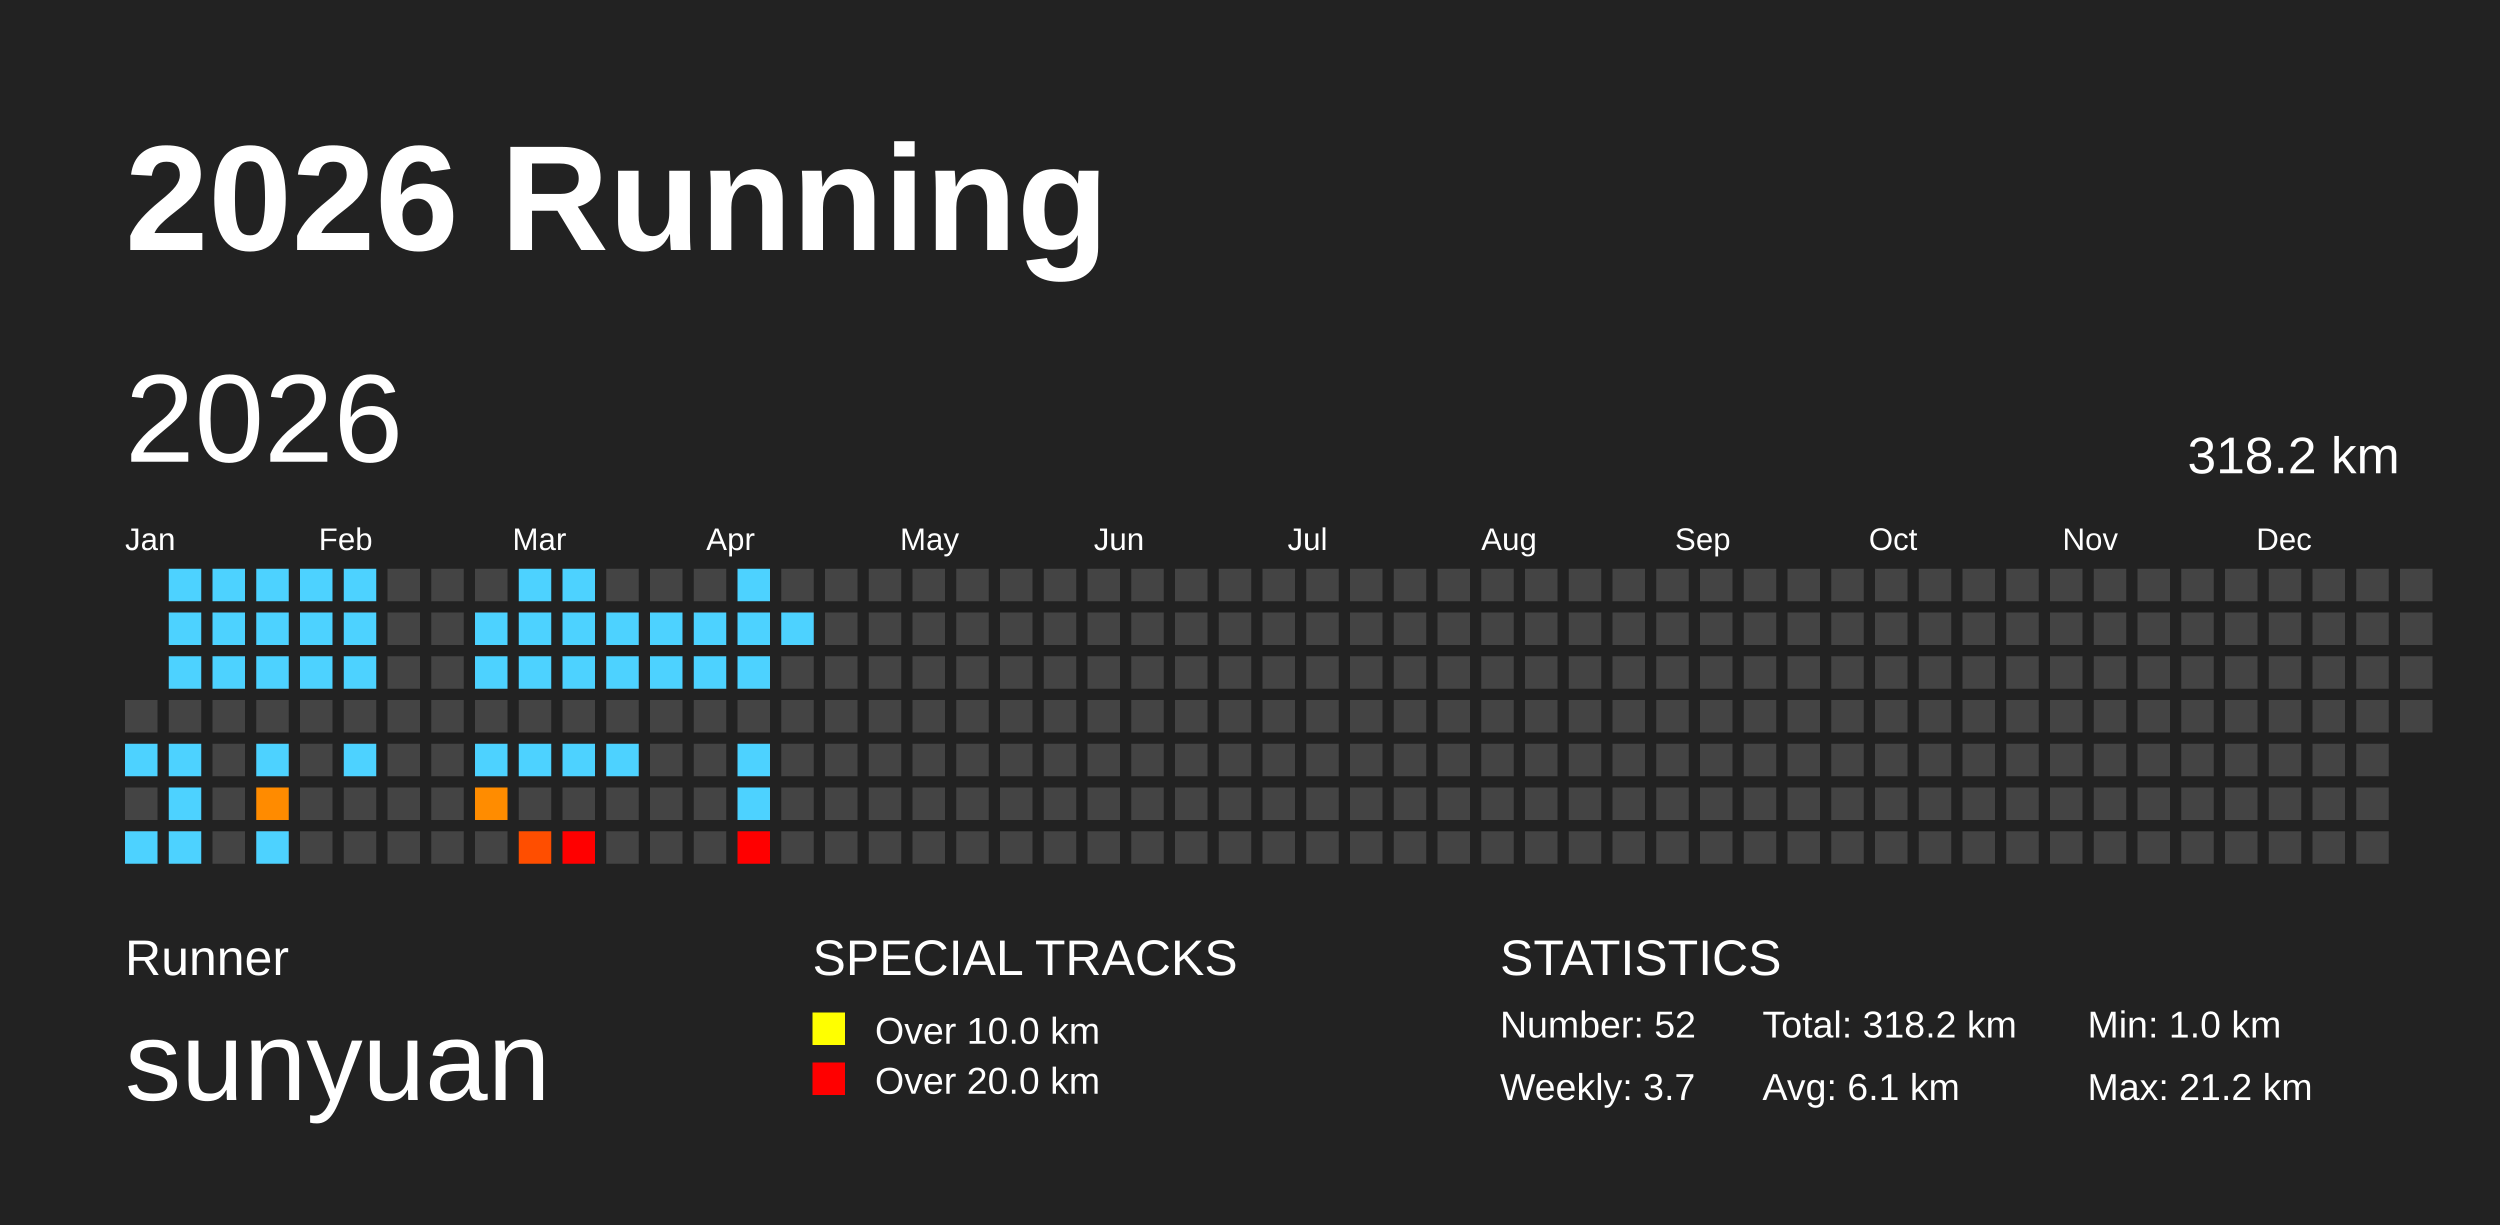
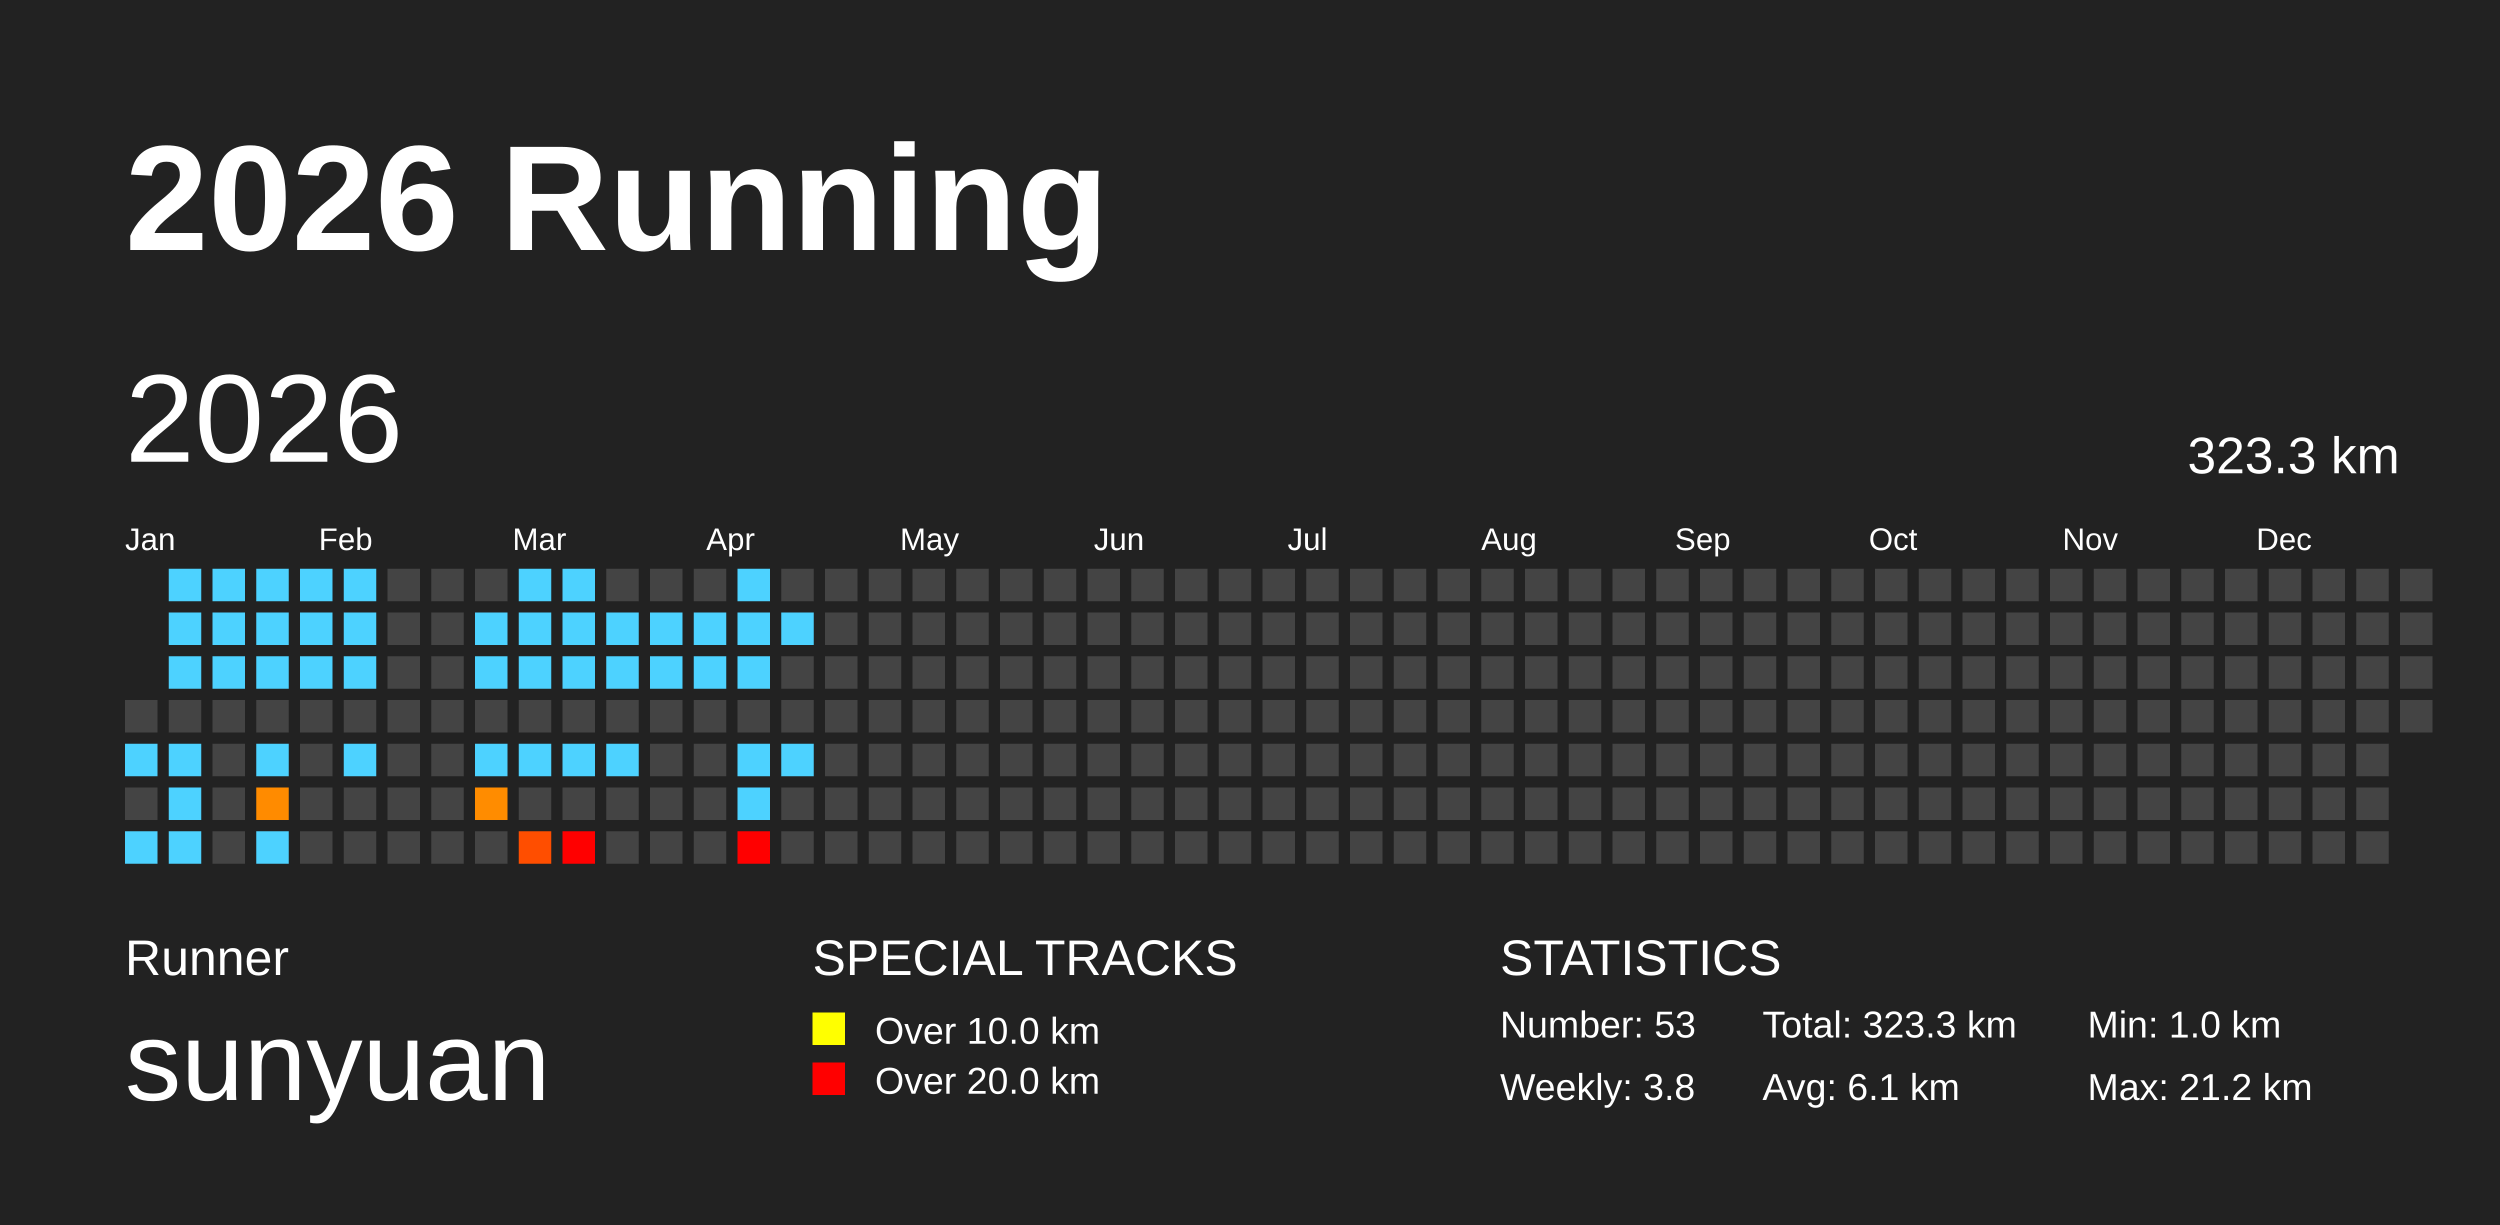
<svg xmlns="http://www.w3.org/2000/svg" baseProfile="full" height="98mm" version="1.1" viewBox="0,0,200,98" width="200mm">
  <defs />
  <rect fill="#222222" height="98" width="200" x="0" y="0" />
  <text fill="#FFFFFF" style="font-size:12px; font-family:Arial; font-weight:bold;" x="10" y="20">2026 Running</text>
  <text fill="#FFFFFF" style="font-size:4px; font-family:Arial" x="10" y="78">Runner</text>
  <text fill="#FFFFFF" style="font-size:9px; font-family:Arial" x="10" y="88">sunyuan</text>
  <text fill="#FFFFFF" style="font-size:4px; font-family:Arial" x="65" y="78">SPECIAL TRACKS</text>
  <rect fill="yellow" height="2.6" width="2.6" x="65" y="81" />
  <text fill="#FFFFFF" style="font-size:3px; font-family:Arial" x="70" y="83.5">Over 10.0 km</text>
  <rect fill="red" height="2.6" width="2.6" x="65" y="85" />
  <text fill="#FFFFFF" style="font-size:3px; font-family:Arial" x="70" y="87.5">Over 20.0 km</text>
  <text fill="#FFFFFF" style="font-size:4px; font-family:Arial" x="120" y="78">STATISTICS</text>
-   <text fill="#FFFFFF" style="font-size:3px; font-family:Arial" x="120" y="83">Number: 52</text>
-   <text fill="#FFFFFF" style="font-size:3px; font-family:Arial" x="120" y="88">Weekly: 3.7</text>
-   <text fill="#FFFFFF" style="font-size:3px; font-family:Arial" x="141" y="83">Total: 318.2 km</text>
+   <text fill="#FFFFFF" style="font-size:3px; font-family:Arial" x="120" y="83">Number: 53</text>
+   <text fill="#FFFFFF" style="font-size:3px; font-family:Arial" x="120" y="88">Weekly: 3.8</text>
+   <text fill="#FFFFFF" style="font-size:3px; font-family:Arial" x="141" y="83">Total: 323.3 km</text>
  <text fill="#FFFFFF" style="font-size:3px; font-family:Arial" x="141" y="88">Avg: 6.1 km</text>
  <text fill="#FFFFFF" style="font-size:3px; font-family:Arial" x="167" y="83">Min: 1.0 km</text>
  <text fill="#FFFFFF" style="font-size:3px; font-family:Arial" x="167" y="88">Max: 21.2 km</text>
  <text dominant-baseline="hanging" fill="#FFFFFF" style="font-size:10.0px; font-family:Arial;" x="10" y="30">2026</text>
-   <text dominant-baseline="hanging" fill="#FFFFFF" style="font-size:4.125px; font-family:Arial;" x="175" y="35">318.2 km</text>
+   <text dominant-baseline="hanging" fill="#FFFFFF" style="font-size:4.125px; font-family:Arial;" x="175" y="35">323.3 km</text>
  <text fill="#FFFFFF" style="font-size:2.5px; font-family:Arial" x="10.0" y="44">Jan</text>
  <text fill="#FFFFFF" style="font-size:2.5px; font-family:Arial" x="25.5" y="44">Feb</text>
  <text fill="#FFFFFF" style="font-size:2.5px; font-family:Arial" x="41.0" y="44">Mar</text>
  <text fill="#FFFFFF" style="font-size:2.5px; font-family:Arial" x="56.5" y="44">Apr</text>
  <text fill="#FFFFFF" style="font-size:2.5px; font-family:Arial" x="72.0" y="44">May</text>
  <text fill="#FFFFFF" style="font-size:2.5px; font-family:Arial" x="87.5" y="44">Jun</text>
  <text fill="#FFFFFF" style="font-size:2.5px; font-family:Arial" x="103.0" y="44">Jul</text>
  <text fill="#FFFFFF" style="font-size:2.5px; font-family:Arial" x="118.5" y="44">Aug</text>
  <text fill="#FFFFFF" style="font-size:2.5px; font-family:Arial" x="134.0" y="44">Sep</text>
  <text fill="#FFFFFF" style="font-size:2.5px; font-family:Arial" x="149.5" y="44">Oct</text>
  <text fill="#FFFFFF" style="font-size:2.5px; font-family:Arial" x="165.0" y="44">Nov</text>
  <text fill="#FFFFFF" style="font-size:2.5px; font-family:Arial" x="180.5" y="44">Dec</text>
  <rect fill="#444444" height="2.6" width="2.6" x="10.0" y="56.0" />
  <rect fill="#4dd2ff" height="2.6" width="2.6" x="10.0" y="59.5" />
  <rect fill="#444444" height="2.6" width="2.6" x="10.0" y="63.0" />
  <rect fill="#4dd2ff" height="2.6" width="2.6" x="10.0" y="66.5" />
  <rect fill="#4dd2ff" height="2.6" width="2.6" x="13.5" y="45.5" />
  <rect fill="#4dd2ff" height="2.6" width="2.6" x="13.5" y="49.0" />
  <rect fill="#4dd2ff" height="2.6" width="2.6" x="13.5" y="52.5" />
  <rect fill="#444444" height="2.6" width="2.6" x="13.5" y="56.0" />
  <rect fill="#4dd2ff" height="2.6" width="2.6" x="13.5" y="59.5" />
  <rect fill="#4dd2ff" height="2.6" width="2.6" x="13.5" y="63.0" />
  <rect fill="#4dd2ff" height="2.6" width="2.6" x="13.5" y="66.5" />
  <rect fill="#4dd2ff" height="2.6" width="2.6" x="17.0" y="45.5" />
  <rect fill="#4dd2ff" height="2.6" width="2.6" x="17.0" y="49.0" />
  <rect fill="#4dd2ff" height="2.6" width="2.6" x="17.0" y="52.5" />
  <rect fill="#444444" height="2.6" width="2.6" x="17.0" y="56.0" />
  <rect fill="#444444" height="2.6" width="2.6" x="17.0" y="59.5" />
  <rect fill="#444444" height="2.6" width="2.6" x="17.0" y="63.0" />
  <rect fill="#444444" height="2.6" width="2.6" x="17.0" y="66.5" />
  <rect fill="#4dd2ff" height="2.6" width="2.6" x="20.5" y="45.5" />
  <rect fill="#4dd2ff" height="2.6" width="2.6" x="20.5" y="49.0" />
  <rect fill="#4dd2ff" height="2.6" width="2.6" x="20.5" y="52.5" />
  <rect fill="#444444" height="2.6" width="2.6" x="20.5" y="56.0" />
  <rect fill="#4dd2ff" height="2.6" width="2.6" x="20.5" y="59.5" />
  <rect fill="#ff8b00" height="2.6" width="2.6" x="20.5" y="63.0" />
  <rect fill="#4dd2ff" height="2.6" width="2.6" x="20.5" y="66.5" />
  <rect fill="#4dd2ff" height="2.6" width="2.6" x="24.0" y="45.5" />
  <rect fill="#4dd2ff" height="2.6" width="2.6" x="24.0" y="49.0" />
  <rect fill="#4dd2ff" height="2.6" width="2.6" x="24.0" y="52.5" />
  <rect fill="#444444" height="2.6" width="2.6" x="24.0" y="56.0" />
  <rect fill="#444444" height="2.6" width="2.6" x="24.0" y="59.5" />
  <rect fill="#444444" height="2.6" width="2.6" x="24.0" y="63.0" />
  <rect fill="#444444" height="2.6" width="2.6" x="24.0" y="66.5" />
  <rect fill="#4dd2ff" height="2.6" width="2.6" x="27.5" y="45.5" />
  <rect fill="#4dd2ff" height="2.6" width="2.6" x="27.5" y="49.0" />
  <rect fill="#4dd2ff" height="2.6" width="2.6" x="27.5" y="52.5" />
  <rect fill="#444444" height="2.6" width="2.6" x="27.5" y="56.0" />
  <rect fill="#4dd2ff" height="2.6" width="2.6" x="27.5" y="59.5" />
  <rect fill="#444444" height="2.6" width="2.6" x="27.5" y="63.0" />
  <rect fill="#444444" height="2.6" width="2.6" x="27.5" y="66.5" />
  <rect fill="#444444" height="2.6" width="2.6" x="31.0" y="45.5" />
  <rect fill="#444444" height="2.6" width="2.6" x="31.0" y="49.0" />
  <rect fill="#444444" height="2.6" width="2.6" x="31.0" y="52.5" />
  <rect fill="#444444" height="2.6" width="2.6" x="31.0" y="56.0" />
  <rect fill="#444444" height="2.6" width="2.6" x="31.0" y="59.5" />
  <rect fill="#444444" height="2.6" width="2.6" x="31.0" y="63.0" />
  <rect fill="#444444" height="2.6" width="2.6" x="31.0" y="66.5" />
  <rect fill="#444444" height="2.6" width="2.6" x="34.5" y="45.5" />
  <rect fill="#444444" height="2.6" width="2.6" x="34.5" y="49.0" />
  <rect fill="#444444" height="2.6" width="2.6" x="34.5" y="52.5" />
  <rect fill="#444444" height="2.6" width="2.6" x="34.5" y="56.0" />
  <rect fill="#444444" height="2.6" width="2.6" x="34.5" y="59.5" />
  <rect fill="#444444" height="2.6" width="2.6" x="34.5" y="63.0" />
  <rect fill="#444444" height="2.6" width="2.6" x="34.5" y="66.5" />
  <rect fill="#444444" height="2.6" width="2.6" x="38.0" y="45.5" />
  <rect fill="#4dd2ff" height="2.6" width="2.6" x="38.0" y="49.0" />
  <rect fill="#4dd2ff" height="2.6" width="2.6" x="38.0" y="52.5" />
  <rect fill="#444444" height="2.6" width="2.6" x="38.0" y="56.0" />
  <rect fill="#4dd2ff" height="2.6" width="2.6" x="38.0" y="59.5" />
  <rect fill="#ff8c00" height="2.6" width="2.6" x="38.0" y="63.0" />
  <rect fill="#444444" height="2.6" width="2.6" x="38.0" y="66.5" />
  <rect fill="#4dd2ff" height="2.6" width="2.6" x="41.5" y="45.5" />
  <rect fill="#4dd2ff" height="2.6" width="2.6" x="41.5" y="49.0" />
  <rect fill="#4dd2ff" height="2.6" width="2.6" x="41.5" y="52.5" />
  <rect fill="#444444" height="2.6" width="2.6" x="41.5" y="56.0" />
  <rect fill="#4dd2ff" height="2.6" width="2.6" x="41.5" y="59.5" />
  <rect fill="#444444" height="2.6" width="2.6" x="41.5" y="63.0" />
  <rect fill="#ff4e00" height="2.6" width="2.6" x="41.5" y="66.5" />
  <rect fill="#4dd2ff" height="2.6" width="2.6" x="45.0" y="45.5" />
  <rect fill="#4dd2ff" height="2.6" width="2.6" x="45.0" y="49.0" />
  <rect fill="#4dd2ff" height="2.6" width="2.6" x="45.0" y="52.5" />
  <rect fill="#444444" height="2.6" width="2.6" x="45.0" y="56.0" />
  <rect fill="#4dd2ff" height="2.6" width="2.6" x="45.0" y="59.5" />
  <rect fill="#444444" height="2.6" width="2.6" x="45.0" y="63.0" />
  <rect fill="red" height="2.6" width="2.6" x="45.0" y="66.5" />
  <rect fill="#444444" height="2.6" width="2.6" x="48.5" y="45.5" />
  <rect fill="#4dd2ff" height="2.6" width="2.6" x="48.5" y="49.0" />
  <rect fill="#4dd2ff" height="2.6" width="2.6" x="48.5" y="52.5" />
  <rect fill="#444444" height="2.6" width="2.6" x="48.5" y="56.0" />
  <rect fill="#4dd2ff" height="2.6" width="2.6" x="48.5" y="59.5" />
  <rect fill="#444444" height="2.6" width="2.6" x="48.5" y="63.0" />
  <rect fill="#444444" height="2.6" width="2.6" x="48.5" y="66.5" />
  <rect fill="#444444" height="2.6" width="2.6" x="52.0" y="45.5" />
  <rect fill="#4dd2ff" height="2.6" width="2.6" x="52.0" y="49.0" />
  <rect fill="#4dd2ff" height="2.6" width="2.6" x="52.0" y="52.5" />
  <rect fill="#444444" height="2.6" width="2.6" x="52.0" y="56.0" />
  <rect fill="#444444" height="2.6" width="2.6" x="52.0" y="59.5" />
  <rect fill="#444444" height="2.6" width="2.6" x="52.0" y="63.0" />
  <rect fill="#444444" height="2.6" width="2.6" x="52.0" y="66.5" />
  <rect fill="#444444" height="2.6" width="2.6" x="55.5" y="45.5" />
  <rect fill="#4dd2ff" height="2.6" width="2.6" x="55.5" y="49.0" />
  <rect fill="#4dd2ff" height="2.6" width="2.6" x="55.5" y="52.5" />
  <rect fill="#444444" height="2.6" width="2.6" x="55.5" y="56.0" />
  <rect fill="#444444" height="2.6" width="2.6" x="55.5" y="59.5" />
  <rect fill="#444444" height="2.6" width="2.6" x="55.5" y="63.0" />
  <rect fill="#444444" height="2.6" width="2.6" x="55.5" y="66.5" />
  <rect fill="#4dd2ff" height="2.6" width="2.6" x="59.0" y="45.5" />
  <rect fill="#4dd2ff" height="2.6" width="2.6" x="59.0" y="49.0" />
  <rect fill="#4dd2ff" height="2.6" width="2.6" x="59.0" y="52.5" />
  <rect fill="#444444" height="2.6" width="2.6" x="59.0" y="56.0" />
  <rect fill="#4dd2ff" height="2.6" width="2.6" x="59.0" y="59.5" />
  <rect fill="#4dd2ff" height="2.6" width="2.6" x="59.0" y="63.0" />
  <rect fill="red" height="2.6" width="2.6" x="59.0" y="66.5" />
  <rect fill="#444444" height="2.6" width="2.6" x="62.5" y="45.5" />
  <rect fill="#4dd2ff" height="2.6" width="2.6" x="62.5" y="49.0" />
  <rect fill="#444444" height="2.6" width="2.6" x="62.5" y="52.5" />
  <rect fill="#444444" height="2.6" width="2.6" x="62.5" y="56.0" />
-   <rect fill="#444444" height="2.6" width="2.6" x="62.5" y="59.5" />
+   <rect fill="#4dd2ff" height="2.6" width="2.6" x="62.5" y="59.5" />
  <rect fill="#444444" height="2.6" width="2.6" x="62.5" y="63.0" />
  <rect fill="#444444" height="2.6" width="2.6" x="62.5" y="66.5" />
  <rect fill="#444444" height="2.6" width="2.6" x="66.0" y="45.5" />
  <rect fill="#444444" height="2.6" width="2.6" x="66.0" y="49.0" />
  <rect fill="#444444" height="2.6" width="2.6" x="66.0" y="52.5" />
  <rect fill="#444444" height="2.6" width="2.6" x="66.0" y="56.0" />
  <rect fill="#444444" height="2.6" width="2.6" x="66.0" y="59.5" />
  <rect fill="#444444" height="2.6" width="2.6" x="66.0" y="63.0" />
  <rect fill="#444444" height="2.6" width="2.6" x="66.0" y="66.5" />
  <rect fill="#444444" height="2.6" width="2.6" x="69.5" y="45.5" />
  <rect fill="#444444" height="2.6" width="2.6" x="69.5" y="49.0" />
  <rect fill="#444444" height="2.6" width="2.6" x="69.5" y="52.5" />
  <rect fill="#444444" height="2.6" width="2.6" x="69.5" y="56.0" />
  <rect fill="#444444" height="2.6" width="2.6" x="69.5" y="59.5" />
  <rect fill="#444444" height="2.6" width="2.6" x="69.5" y="63.0" />
  <rect fill="#444444" height="2.6" width="2.6" x="69.5" y="66.5" />
  <rect fill="#444444" height="2.6" width="2.6" x="73.0" y="45.5" />
  <rect fill="#444444" height="2.6" width="2.6" x="73.0" y="49.0" />
  <rect fill="#444444" height="2.6" width="2.6" x="73.0" y="52.5" />
  <rect fill="#444444" height="2.6" width="2.6" x="73.0" y="56.0" />
  <rect fill="#444444" height="2.6" width="2.6" x="73.0" y="59.5" />
  <rect fill="#444444" height="2.6" width="2.6" x="73.0" y="63.0" />
  <rect fill="#444444" height="2.6" width="2.6" x="73.0" y="66.5" />
  <rect fill="#444444" height="2.6" width="2.6" x="76.5" y="45.5" />
  <rect fill="#444444" height="2.6" width="2.6" x="76.5" y="49.0" />
  <rect fill="#444444" height="2.6" width="2.6" x="76.5" y="52.5" />
  <rect fill="#444444" height="2.6" width="2.6" x="76.5" y="56.0" />
  <rect fill="#444444" height="2.6" width="2.6" x="76.5" y="59.5" />
  <rect fill="#444444" height="2.6" width="2.6" x="76.5" y="63.0" />
  <rect fill="#444444" height="2.6" width="2.6" x="76.5" y="66.5" />
  <rect fill="#444444" height="2.6" width="2.6" x="80.0" y="45.5" />
  <rect fill="#444444" height="2.6" width="2.6" x="80.0" y="49.0" />
  <rect fill="#444444" height="2.6" width="2.6" x="80.0" y="52.5" />
  <rect fill="#444444" height="2.6" width="2.6" x="80.0" y="56.0" />
  <rect fill="#444444" height="2.6" width="2.6" x="80.0" y="59.5" />
  <rect fill="#444444" height="2.6" width="2.6" x="80.0" y="63.0" />
  <rect fill="#444444" height="2.6" width="2.6" x="80.0" y="66.5" />
  <rect fill="#444444" height="2.6" width="2.6" x="83.5" y="45.5" />
  <rect fill="#444444" height="2.6" width="2.6" x="83.5" y="49.0" />
  <rect fill="#444444" height="2.6" width="2.6" x="83.5" y="52.5" />
  <rect fill="#444444" height="2.6" width="2.6" x="83.5" y="56.0" />
  <rect fill="#444444" height="2.6" width="2.6" x="83.5" y="59.5" />
  <rect fill="#444444" height="2.6" width="2.6" x="83.5" y="63.0" />
  <rect fill="#444444" height="2.6" width="2.6" x="83.5" y="66.5" />
  <rect fill="#444444" height="2.6" width="2.6" x="87.0" y="45.5" />
  <rect fill="#444444" height="2.6" width="2.6" x="87.0" y="49.0" />
  <rect fill="#444444" height="2.6" width="2.6" x="87.0" y="52.5" />
  <rect fill="#444444" height="2.6" width="2.6" x="87.0" y="56.0" />
  <rect fill="#444444" height="2.6" width="2.6" x="87.0" y="59.5" />
  <rect fill="#444444" height="2.6" width="2.6" x="87.0" y="63.0" />
  <rect fill="#444444" height="2.6" width="2.6" x="87.0" y="66.5" />
  <rect fill="#444444" height="2.6" width="2.6" x="90.5" y="45.5" />
  <rect fill="#444444" height="2.6" width="2.6" x="90.5" y="49.0" />
  <rect fill="#444444" height="2.6" width="2.6" x="90.5" y="52.5" />
  <rect fill="#444444" height="2.6" width="2.6" x="90.5" y="56.0" />
  <rect fill="#444444" height="2.6" width="2.6" x="90.5" y="59.5" />
  <rect fill="#444444" height="2.6" width="2.6" x="90.5" y="63.0" />
  <rect fill="#444444" height="2.6" width="2.6" x="90.5" y="66.5" />
  <rect fill="#444444" height="2.6" width="2.6" x="94.0" y="45.5" />
  <rect fill="#444444" height="2.6" width="2.6" x="94.0" y="49.0" />
  <rect fill="#444444" height="2.6" width="2.6" x="94.0" y="52.5" />
  <rect fill="#444444" height="2.6" width="2.6" x="94.0" y="56.0" />
  <rect fill="#444444" height="2.6" width="2.6" x="94.0" y="59.5" />
  <rect fill="#444444" height="2.6" width="2.6" x="94.0" y="63.0" />
  <rect fill="#444444" height="2.6" width="2.6" x="94.0" y="66.5" />
  <rect fill="#444444" height="2.6" width="2.6" x="97.5" y="45.5" />
  <rect fill="#444444" height="2.6" width="2.6" x="97.5" y="49.0" />
  <rect fill="#444444" height="2.6" width="2.6" x="97.5" y="52.5" />
  <rect fill="#444444" height="2.6" width="2.6" x="97.5" y="56.0" />
  <rect fill="#444444" height="2.6" width="2.6" x="97.5" y="59.5" />
  <rect fill="#444444" height="2.6" width="2.6" x="97.5" y="63.0" />
  <rect fill="#444444" height="2.6" width="2.6" x="97.5" y="66.5" />
  <rect fill="#444444" height="2.6" width="2.6" x="101.0" y="45.5" />
  <rect fill="#444444" height="2.6" width="2.6" x="101.0" y="49.0" />
  <rect fill="#444444" height="2.6" width="2.6" x="101.0" y="52.5" />
  <rect fill="#444444" height="2.6" width="2.6" x="101.0" y="56.0" />
  <rect fill="#444444" height="2.6" width="2.6" x="101.0" y="59.5" />
  <rect fill="#444444" height="2.6" width="2.6" x="101.0" y="63.0" />
  <rect fill="#444444" height="2.6" width="2.6" x="101.0" y="66.5" />
  <rect fill="#444444" height="2.6" width="2.6" x="104.5" y="45.5" />
  <rect fill="#444444" height="2.6" width="2.6" x="104.5" y="49.0" />
  <rect fill="#444444" height="2.6" width="2.6" x="104.5" y="52.5" />
  <rect fill="#444444" height="2.6" width="2.6" x="104.5" y="56.0" />
  <rect fill="#444444" height="2.6" width="2.6" x="104.5" y="59.5" />
  <rect fill="#444444" height="2.6" width="2.6" x="104.5" y="63.0" />
  <rect fill="#444444" height="2.6" width="2.6" x="104.5" y="66.5" />
  <rect fill="#444444" height="2.6" width="2.6" x="108.0" y="45.5" />
  <rect fill="#444444" height="2.6" width="2.6" x="108.0" y="49.0" />
  <rect fill="#444444" height="2.6" width="2.6" x="108.0" y="52.5" />
  <rect fill="#444444" height="2.6" width="2.6" x="108.0" y="56.0" />
  <rect fill="#444444" height="2.6" width="2.6" x="108.0" y="59.5" />
  <rect fill="#444444" height="2.6" width="2.6" x="108.0" y="63.0" />
  <rect fill="#444444" height="2.6" width="2.6" x="108.0" y="66.5" />
  <rect fill="#444444" height="2.6" width="2.6" x="111.5" y="45.5" />
  <rect fill="#444444" height="2.6" width="2.6" x="111.5" y="49.0" />
  <rect fill="#444444" height="2.6" width="2.6" x="111.5" y="52.5" />
  <rect fill="#444444" height="2.6" width="2.6" x="111.5" y="56.0" />
  <rect fill="#444444" height="2.6" width="2.6" x="111.5" y="59.5" />
  <rect fill="#444444" height="2.6" width="2.6" x="111.5" y="63.0" />
  <rect fill="#444444" height="2.6" width="2.6" x="111.5" y="66.5" />
  <rect fill="#444444" height="2.6" width="2.6" x="115.0" y="45.5" />
  <rect fill="#444444" height="2.6" width="2.6" x="115.0" y="49.0" />
  <rect fill="#444444" height="2.6" width="2.6" x="115.0" y="52.5" />
  <rect fill="#444444" height="2.6" width="2.6" x="115.0" y="56.0" />
  <rect fill="#444444" height="2.6" width="2.6" x="115.0" y="59.5" />
  <rect fill="#444444" height="2.6" width="2.6" x="115.0" y="63.0" />
  <rect fill="#444444" height="2.6" width="2.6" x="115.0" y="66.5" />
  <rect fill="#444444" height="2.6" width="2.6" x="118.5" y="45.5" />
  <rect fill="#444444" height="2.6" width="2.6" x="118.5" y="49.0" />
  <rect fill="#444444" height="2.6" width="2.6" x="118.5" y="52.5" />
  <rect fill="#444444" height="2.6" width="2.6" x="118.5" y="56.0" />
  <rect fill="#444444" height="2.6" width="2.6" x="118.5" y="59.5" />
  <rect fill="#444444" height="2.6" width="2.6" x="118.5" y="63.0" />
  <rect fill="#444444" height="2.6" width="2.6" x="118.5" y="66.5" />
  <rect fill="#444444" height="2.6" width="2.6" x="122.0" y="45.5" />
  <rect fill="#444444" height="2.6" width="2.6" x="122.0" y="49.0" />
  <rect fill="#444444" height="2.6" width="2.6" x="122.0" y="52.5" />
  <rect fill="#444444" height="2.6" width="2.6" x="122.0" y="56.0" />
  <rect fill="#444444" height="2.6" width="2.6" x="122.0" y="59.5" />
  <rect fill="#444444" height="2.6" width="2.6" x="122.0" y="63.0" />
  <rect fill="#444444" height="2.6" width="2.6" x="122.0" y="66.5" />
  <rect fill="#444444" height="2.6" width="2.6" x="125.5" y="45.5" />
  <rect fill="#444444" height="2.6" width="2.6" x="125.5" y="49.0" />
  <rect fill="#444444" height="2.6" width="2.6" x="125.5" y="52.5" />
  <rect fill="#444444" height="2.6" width="2.6" x="125.5" y="56.0" />
  <rect fill="#444444" height="2.6" width="2.6" x="125.5" y="59.5" />
  <rect fill="#444444" height="2.6" width="2.6" x="125.5" y="63.0" />
  <rect fill="#444444" height="2.6" width="2.6" x="125.5" y="66.5" />
  <rect fill="#444444" height="2.6" width="2.6" x="129.0" y="45.5" />
  <rect fill="#444444" height="2.6" width="2.6" x="129.0" y="49.0" />
  <rect fill="#444444" height="2.6" width="2.6" x="129.0" y="52.5" />
  <rect fill="#444444" height="2.6" width="2.6" x="129.0" y="56.0" />
  <rect fill="#444444" height="2.6" width="2.6" x="129.0" y="59.5" />
  <rect fill="#444444" height="2.6" width="2.6" x="129.0" y="63.0" />
  <rect fill="#444444" height="2.6" width="2.6" x="129.0" y="66.5" />
  <rect fill="#444444" height="2.6" width="2.6" x="132.5" y="45.5" />
  <rect fill="#444444" height="2.6" width="2.6" x="132.5" y="49.0" />
  <rect fill="#444444" height="2.6" width="2.6" x="132.5" y="52.5" />
  <rect fill="#444444" height="2.6" width="2.6" x="132.5" y="56.0" />
  <rect fill="#444444" height="2.6" width="2.6" x="132.5" y="59.5" />
  <rect fill="#444444" height="2.6" width="2.6" x="132.5" y="63.0" />
  <rect fill="#444444" height="2.6" width="2.6" x="132.5" y="66.5" />
  <rect fill="#444444" height="2.6" width="2.6" x="136.0" y="45.5" />
  <rect fill="#444444" height="2.6" width="2.6" x="136.0" y="49.0" />
  <rect fill="#444444" height="2.6" width="2.6" x="136.0" y="52.5" />
  <rect fill="#444444" height="2.6" width="2.6" x="136.0" y="56.0" />
  <rect fill="#444444" height="2.6" width="2.6" x="136.0" y="59.5" />
  <rect fill="#444444" height="2.6" width="2.6" x="136.0" y="63.0" />
  <rect fill="#444444" height="2.6" width="2.6" x="136.0" y="66.5" />
  <rect fill="#444444" height="2.6" width="2.6" x="139.5" y="45.5" />
  <rect fill="#444444" height="2.6" width="2.6" x="139.5" y="49.0" />
  <rect fill="#444444" height="2.6" width="2.6" x="139.5" y="52.5" />
  <rect fill="#444444" height="2.6" width="2.6" x="139.5" y="56.0" />
  <rect fill="#444444" height="2.6" width="2.6" x="139.5" y="59.5" />
  <rect fill="#444444" height="2.6" width="2.6" x="139.5" y="63.0" />
  <rect fill="#444444" height="2.6" width="2.6" x="139.5" y="66.5" />
  <rect fill="#444444" height="2.6" width="2.6" x="143.0" y="45.5" />
  <rect fill="#444444" height="2.6" width="2.6" x="143.0" y="49.0" />
  <rect fill="#444444" height="2.6" width="2.6" x="143.0" y="52.5" />
  <rect fill="#444444" height="2.6" width="2.6" x="143.0" y="56.0" />
  <rect fill="#444444" height="2.6" width="2.6" x="143.0" y="59.5" />
  <rect fill="#444444" height="2.6" width="2.6" x="143.0" y="63.0" />
  <rect fill="#444444" height="2.6" width="2.6" x="143.0" y="66.5" />
  <rect fill="#444444" height="2.6" width="2.6" x="146.5" y="45.5" />
  <rect fill="#444444" height="2.6" width="2.6" x="146.5" y="49.0" />
  <rect fill="#444444" height="2.6" width="2.6" x="146.5" y="52.5" />
  <rect fill="#444444" height="2.6" width="2.6" x="146.5" y="56.0" />
  <rect fill="#444444" height="2.6" width="2.6" x="146.5" y="59.5" />
  <rect fill="#444444" height="2.6" width="2.6" x="146.5" y="63.0" />
  <rect fill="#444444" height="2.6" width="2.6" x="146.5" y="66.5" />
  <rect fill="#444444" height="2.6" width="2.6" x="150.0" y="45.5" />
  <rect fill="#444444" height="2.6" width="2.6" x="150.0" y="49.0" />
  <rect fill="#444444" height="2.6" width="2.6" x="150.0" y="52.5" />
  <rect fill="#444444" height="2.6" width="2.6" x="150.0" y="56.0" />
  <rect fill="#444444" height="2.6" width="2.6" x="150.0" y="59.5" />
  <rect fill="#444444" height="2.6" width="2.6" x="150.0" y="63.0" />
  <rect fill="#444444" height="2.6" width="2.6" x="150.0" y="66.5" />
  <rect fill="#444444" height="2.6" width="2.6" x="153.5" y="45.5" />
  <rect fill="#444444" height="2.6" width="2.6" x="153.5" y="49.0" />
  <rect fill="#444444" height="2.6" width="2.6" x="153.5" y="52.5" />
  <rect fill="#444444" height="2.6" width="2.6" x="153.5" y="56.0" />
  <rect fill="#444444" height="2.6" width="2.6" x="153.5" y="59.5" />
  <rect fill="#444444" height="2.6" width="2.6" x="153.5" y="63.0" />
  <rect fill="#444444" height="2.6" width="2.6" x="153.5" y="66.5" />
  <rect fill="#444444" height="2.6" width="2.6" x="157.0" y="45.5" />
  <rect fill="#444444" height="2.6" width="2.6" x="157.0" y="49.0" />
  <rect fill="#444444" height="2.6" width="2.6" x="157.0" y="52.5" />
  <rect fill="#444444" height="2.6" width="2.6" x="157.0" y="56.0" />
  <rect fill="#444444" height="2.6" width="2.6" x="157.0" y="59.5" />
  <rect fill="#444444" height="2.6" width="2.6" x="157.0" y="63.0" />
  <rect fill="#444444" height="2.6" width="2.6" x="157.0" y="66.5" />
  <rect fill="#444444" height="2.6" width="2.6" x="160.5" y="45.5" />
  <rect fill="#444444" height="2.6" width="2.6" x="160.5" y="49.0" />
  <rect fill="#444444" height="2.6" width="2.6" x="160.5" y="52.5" />
  <rect fill="#444444" height="2.6" width="2.6" x="160.5" y="56.0" />
  <rect fill="#444444" height="2.6" width="2.6" x="160.5" y="59.5" />
  <rect fill="#444444" height="2.6" width="2.6" x="160.5" y="63.0" />
  <rect fill="#444444" height="2.6" width="2.6" x="160.5" y="66.5" />
  <rect fill="#444444" height="2.6" width="2.6" x="164.0" y="45.5" />
  <rect fill="#444444" height="2.6" width="2.6" x="164.0" y="49.0" />
  <rect fill="#444444" height="2.6" width="2.6" x="164.0" y="52.5" />
  <rect fill="#444444" height="2.6" width="2.6" x="164.0" y="56.0" />
  <rect fill="#444444" height="2.6" width="2.6" x="164.0" y="59.5" />
  <rect fill="#444444" height="2.6" width="2.6" x="164.0" y="63.0" />
  <rect fill="#444444" height="2.6" width="2.6" x="164.0" y="66.5" />
  <rect fill="#444444" height="2.6" width="2.6" x="167.5" y="45.5" />
  <rect fill="#444444" height="2.6" width="2.6" x="167.5" y="49.0" />
  <rect fill="#444444" height="2.6" width="2.6" x="167.5" y="52.5" />
  <rect fill="#444444" height="2.6" width="2.6" x="167.5" y="56.0" />
  <rect fill="#444444" height="2.6" width="2.6" x="167.5" y="59.5" />
  <rect fill="#444444" height="2.6" width="2.6" x="167.5" y="63.0" />
  <rect fill="#444444" height="2.6" width="2.6" x="167.5" y="66.5" />
  <rect fill="#444444" height="2.6" width="2.6" x="171.0" y="45.5" />
  <rect fill="#444444" height="2.6" width="2.6" x="171.0" y="49.0" />
  <rect fill="#444444" height="2.6" width="2.6" x="171.0" y="52.5" />
  <rect fill="#444444" height="2.6" width="2.6" x="171.0" y="56.0" />
  <rect fill="#444444" height="2.6" width="2.6" x="171.0" y="59.5" />
  <rect fill="#444444" height="2.6" width="2.6" x="171.0" y="63.0" />
  <rect fill="#444444" height="2.6" width="2.6" x="171.0" y="66.5" />
  <rect fill="#444444" height="2.6" width="2.6" x="174.5" y="45.5" />
  <rect fill="#444444" height="2.6" width="2.6" x="174.5" y="49.0" />
  <rect fill="#444444" height="2.6" width="2.6" x="174.5" y="52.5" />
  <rect fill="#444444" height="2.6" width="2.6" x="174.5" y="56.0" />
  <rect fill="#444444" height="2.6" width="2.6" x="174.5" y="59.5" />
  <rect fill="#444444" height="2.6" width="2.6" x="174.5" y="63.0" />
  <rect fill="#444444" height="2.6" width="2.6" x="174.5" y="66.5" />
  <rect fill="#444444" height="2.6" width="2.6" x="178.0" y="45.5" />
  <rect fill="#444444" height="2.6" width="2.6" x="178.0" y="49.0" />
  <rect fill="#444444" height="2.6" width="2.6" x="178.0" y="52.5" />
  <rect fill="#444444" height="2.6" width="2.6" x="178.0" y="56.0" />
  <rect fill="#444444" height="2.6" width="2.6" x="178.0" y="59.5" />
  <rect fill="#444444" height="2.6" width="2.6" x="178.0" y="63.0" />
  <rect fill="#444444" height="2.6" width="2.6" x="178.0" y="66.5" />
  <rect fill="#444444" height="2.6" width="2.6" x="181.5" y="45.5" />
  <rect fill="#444444" height="2.6" width="2.6" x="181.5" y="49.0" />
  <rect fill="#444444" height="2.6" width="2.6" x="181.5" y="52.5" />
  <rect fill="#444444" height="2.6" width="2.6" x="181.5" y="56.0" />
  <rect fill="#444444" height="2.6" width="2.6" x="181.5" y="59.5" />
  <rect fill="#444444" height="2.6" width="2.6" x="181.5" y="63.0" />
  <rect fill="#444444" height="2.6" width="2.6" x="181.5" y="66.5" />
  <rect fill="#444444" height="2.6" width="2.6" x="185.0" y="45.5" />
  <rect fill="#444444" height="2.6" width="2.6" x="185.0" y="49.0" />
  <rect fill="#444444" height="2.6" width="2.6" x="185.0" y="52.5" />
  <rect fill="#444444" height="2.6" width="2.6" x="185.0" y="56.0" />
  <rect fill="#444444" height="2.6" width="2.6" x="185.0" y="59.5" />
  <rect fill="#444444" height="2.6" width="2.6" x="185.0" y="63.0" />
  <rect fill="#444444" height="2.6" width="2.6" x="185.0" y="66.5" />
  <rect fill="#444444" height="2.6" width="2.6" x="188.5" y="45.5" />
  <rect fill="#444444" height="2.6" width="2.6" x="188.5" y="49.0" />
  <rect fill="#444444" height="2.6" width="2.6" x="188.5" y="52.5" />
  <rect fill="#444444" height="2.6" width="2.6" x="188.5" y="56.0" />
  <rect fill="#444444" height="2.6" width="2.6" x="188.5" y="59.5" />
  <rect fill="#444444" height="2.6" width="2.6" x="188.5" y="63.0" />
  <rect fill="#444444" height="2.6" width="2.6" x="188.5" y="66.5" />
  <rect fill="#444444" height="2.6" width="2.6" x="192.0" y="45.5" />
  <rect fill="#444444" height="2.6" width="2.6" x="192.0" y="49.0" />
  <rect fill="#444444" height="2.6" width="2.6" x="192.0" y="52.5" />
  <rect fill="#444444" height="2.6" width="2.6" x="192.0" y="56.0" />
</svg>
